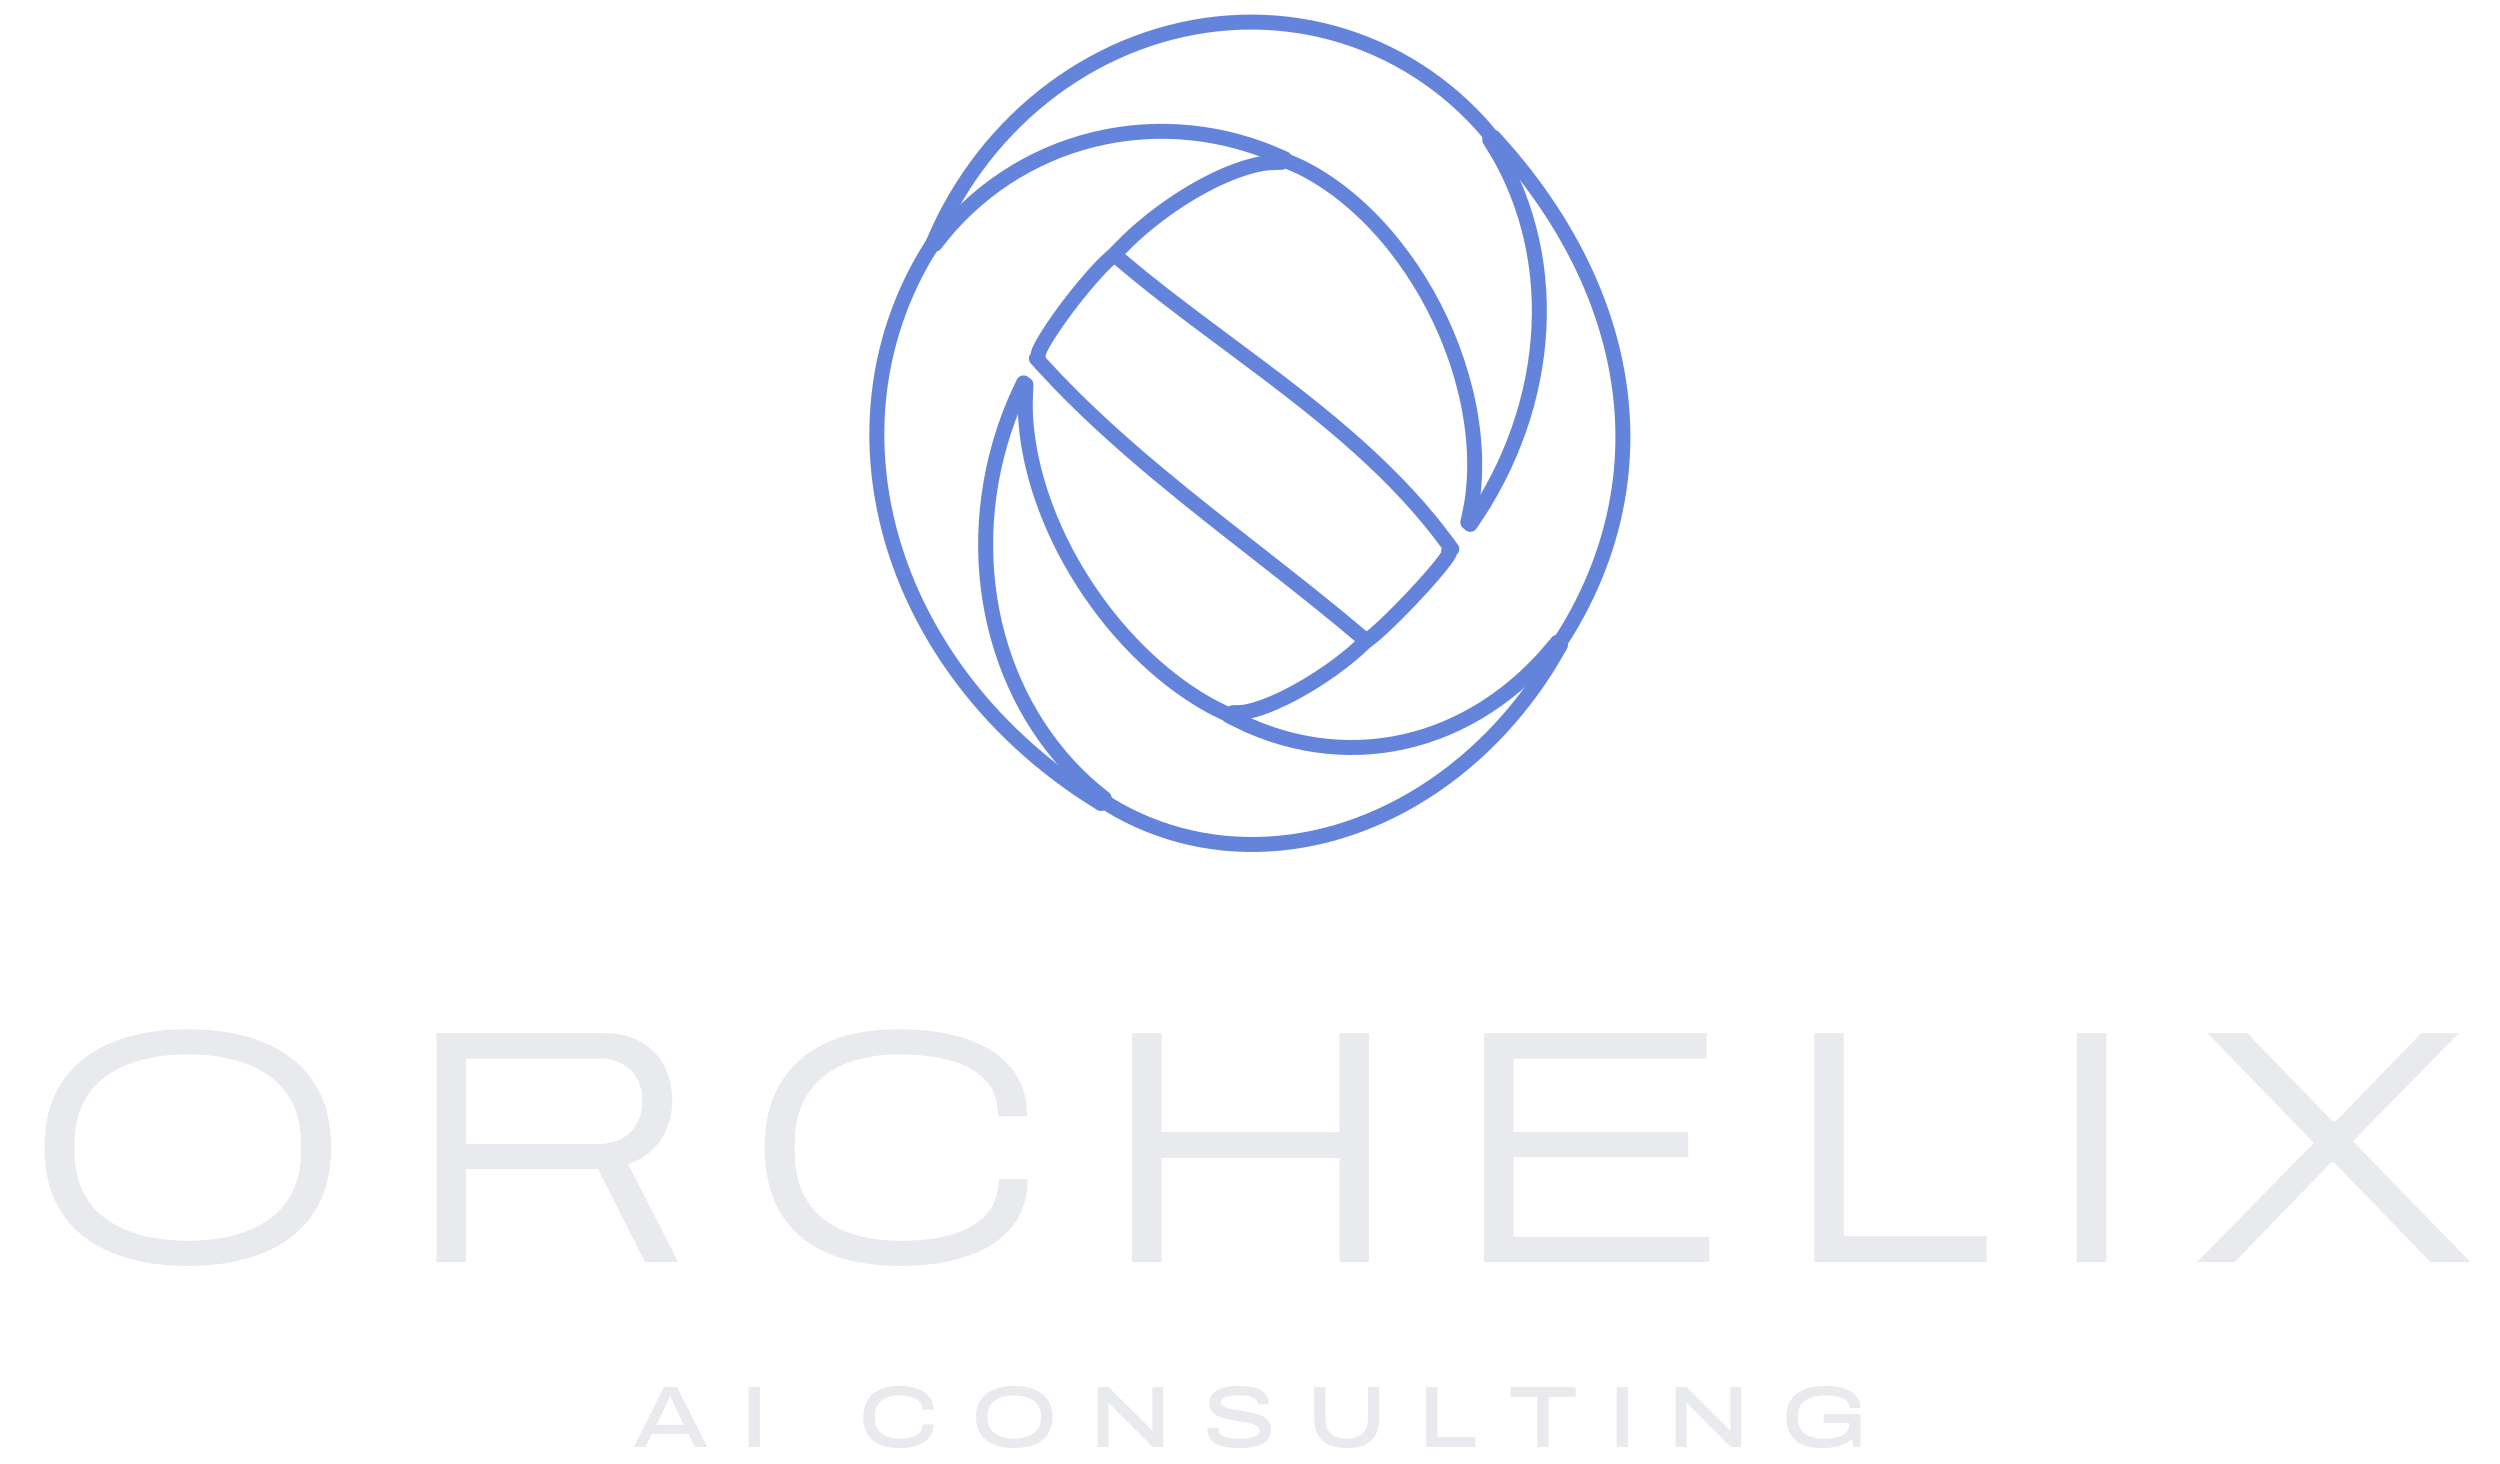
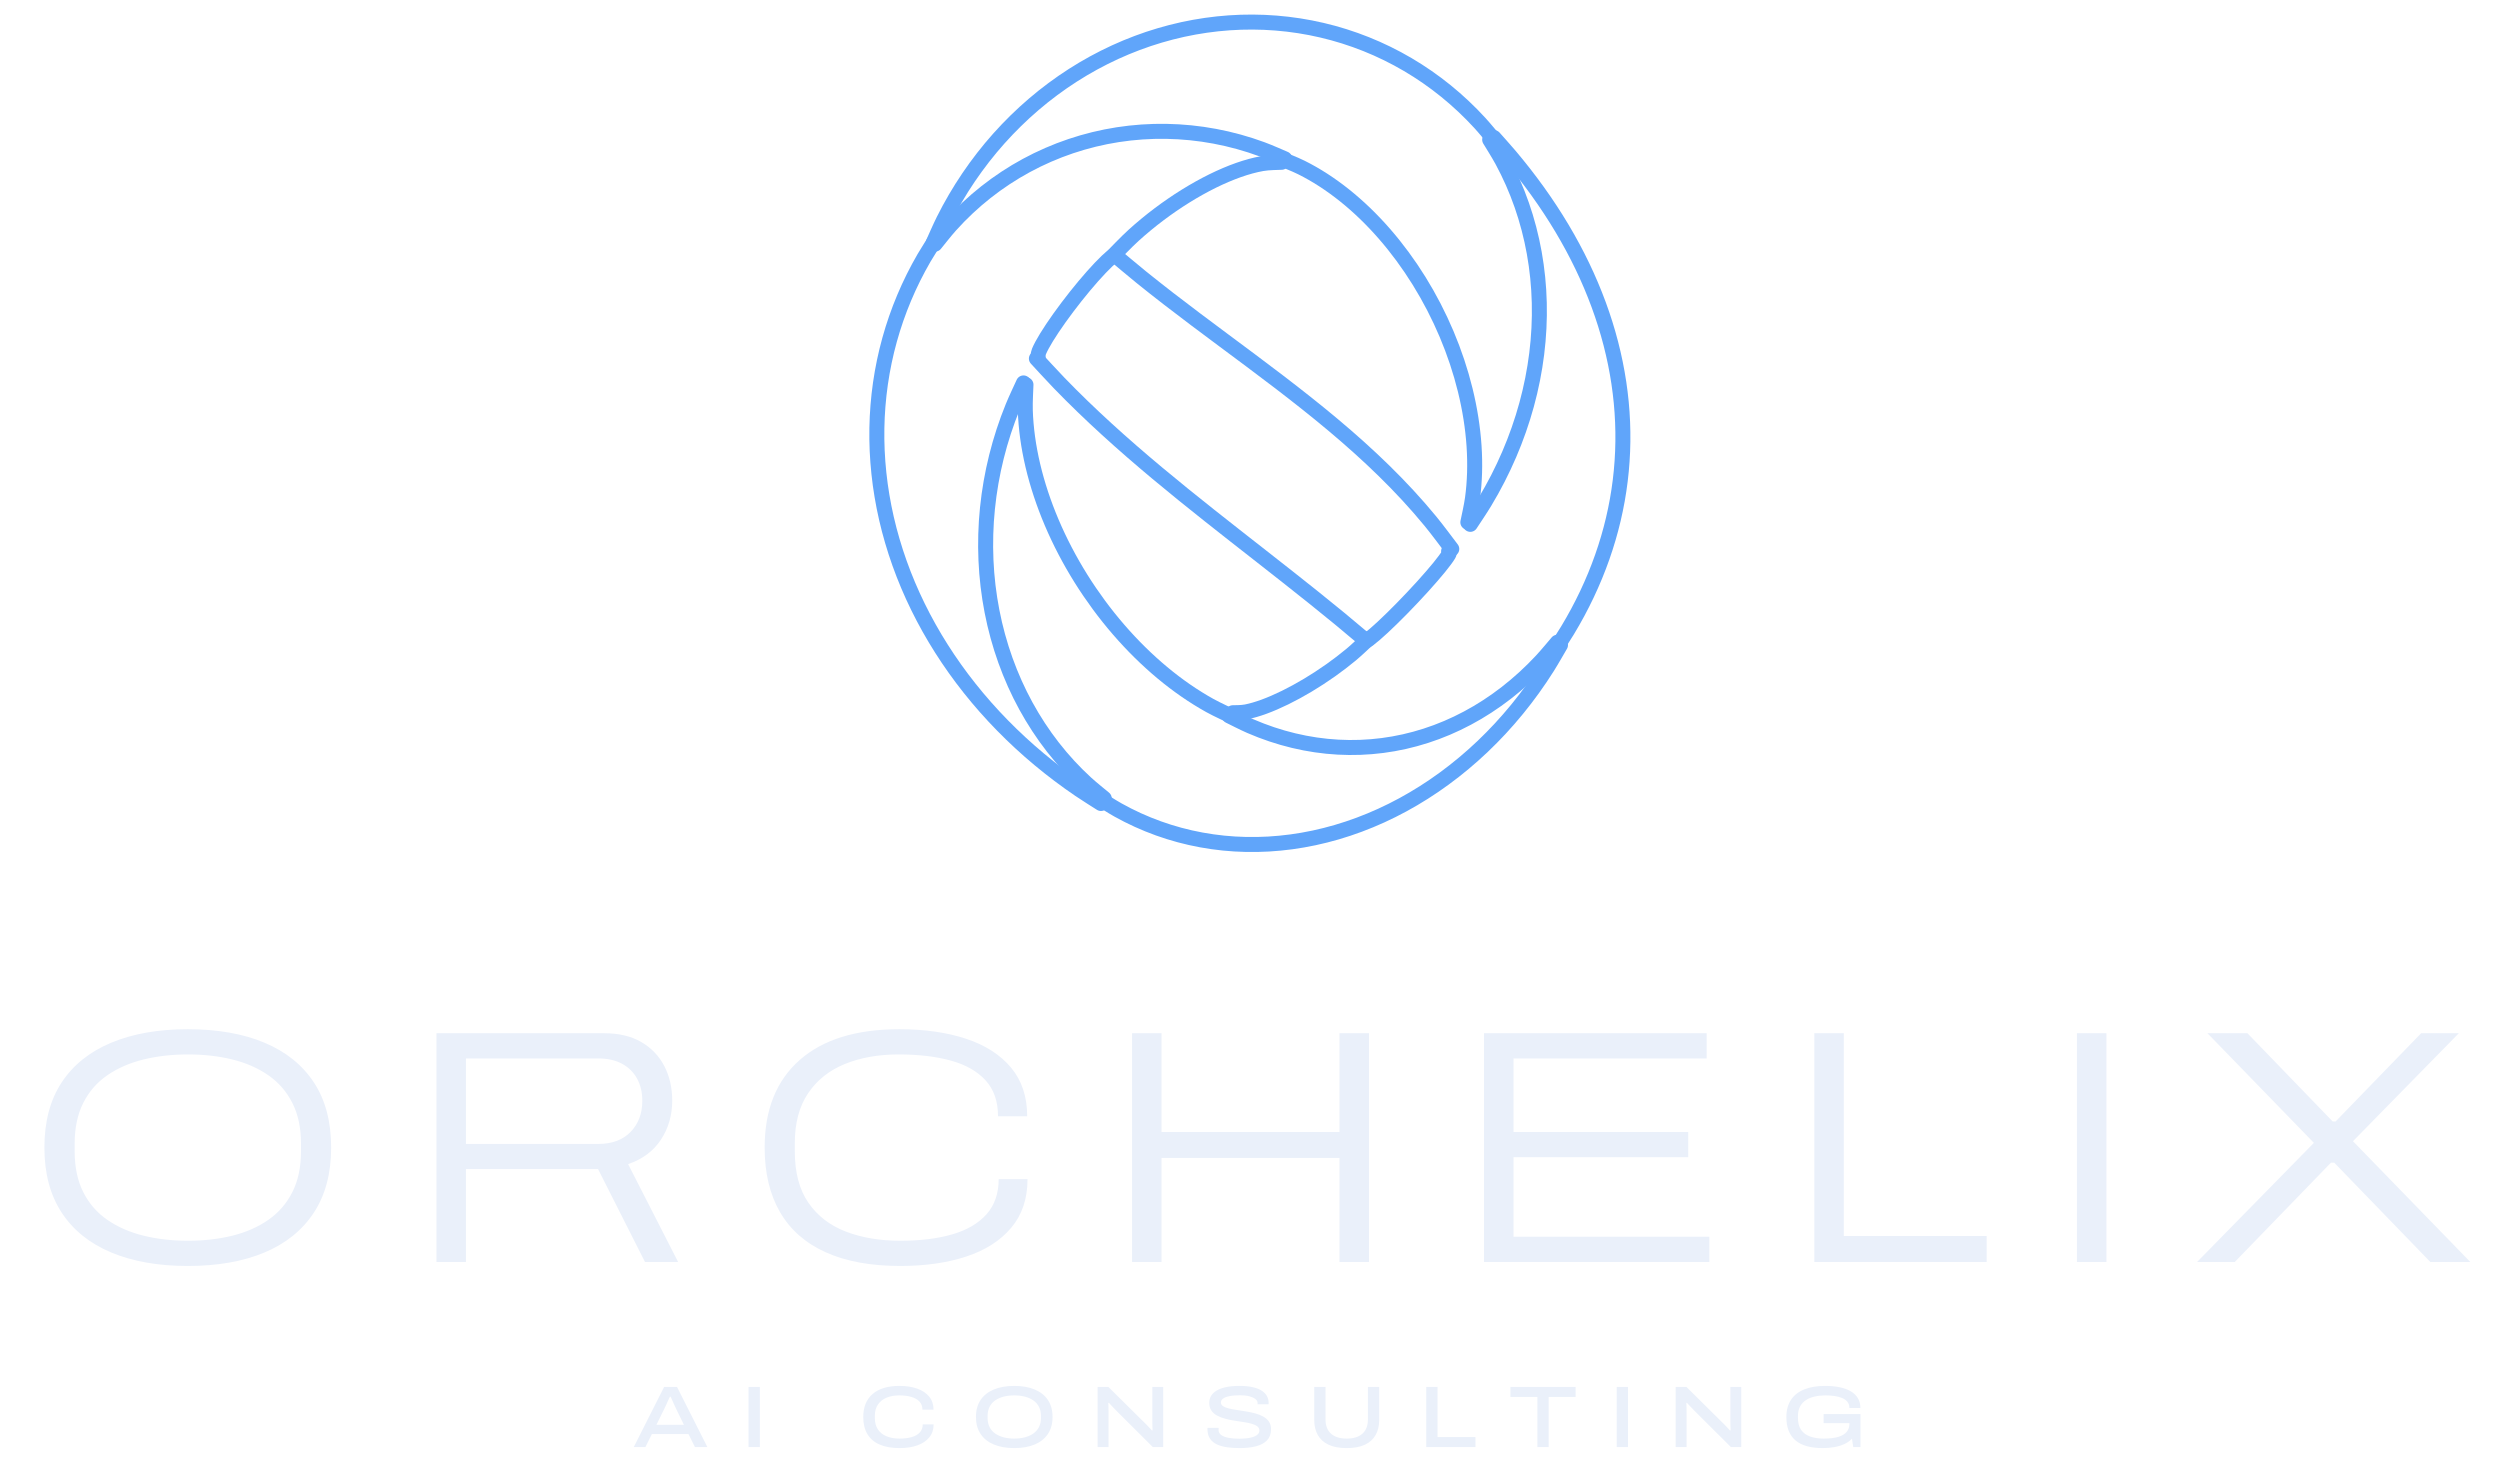
<svg xmlns="http://www.w3.org/2000/svg" viewBox="-12.0 -12.0 1800.2 1054.0" role="img" aria-label="Orchelix AI Consulting">
  <g transform="translate(615.34,0)">
-     <g transform="scale(0.41551) translate(-519.00,-1003.00)" fill="none" stroke="#6484db" stroke-width="25.99" stroke-linecap="round" stroke-linejoin="round">
+     <g transform="scale(0.41551) translate(-519.00,-1003.00)" fill="none" stroke="#60a5fa" stroke-width="25.99" stroke-linecap="round" stroke-linejoin="round">
      <path d="M1600.42,1218.52 C1596.02,1213.35 1583.16,1197.46 1574.00,1187.46 C1564.85,1177.46 1555.32,1167.80 1545.49,1158.54 C1535.66,1149.28 1525.48,1140.37 1515.02,1131.89 C1504.56,1123.41 1493.77,1115.32 1482.73,1107.66 C1471.70,1100.01 1460.36,1092.76 1448.80,1085.96 C1437.24,1079.17 1425.41,1072.80 1413.39,1066.91 C1401.37,1061.01 1389.10,1055.56 1376.68,1050.59 C1364.25,1045.62 1351.61,1041.11 1338.84,1037.08 C1326.07,1033.06 1313.12,1029.52 1300.07,1026.47 C1287.03,1023.42 1273.82,1020.85 1260.56,1018.78 C1247.30,1016.72 1233.92,1015.15 1220.51,1014.08 C1207.10,1013.01 1193.60,1012.44 1180.11,1012.37 C1166.62,1012.30 1153.08,1012.73 1139.57,1013.67 C1126.07,1014.60 1112.54,1016.04 1099.09,1017.97 C1085.63,1019.90 1072.19,1022.33 1058.86,1025.24 C1045.53,1028.16 1032.24,1031.58 1019.09,1035.47 C1005.94,1039.36 992.87,1043.74 979.98,1048.58 C967.08,1053.42 954.30,1058.75 941.71,1064.52 C929.13,1070.29 916.70,1076.54 904.49,1083.21 C892.29,1089.88 880.26,1097.01 868.49,1104.55 C856.73,1112.09 845.17,1120.08 833.90,1128.45 C822.63,1136.82 811.60,1145.61 800.88,1154.77 C790.17,1163.93 779.72,1173.49 769.61,1183.39 C759.50,1193.29 749.68,1203.58 740.22,1214.17 C730.77,1224.76 721.63,1235.72 712.88,1246.95 C704.13,1258.19 695.72,1269.76 687.72,1281.58 C679.71,1293.40 672.08,1305.53 664.86,1317.87 C657.64,1330.22 650.81,1342.85 644.41,1355.66 C638.02,1368.47 629.47,1388.23 626.48,1394.74" />
      <path d="M1235.71,1249.27 C1229.15,1246.54 1209.65,1237.78 1196.34,1232.88 C1183.03,1227.97 1169.49,1223.61 1155.85,1219.85 C1142.20,1216.08 1128.37,1212.88 1114.49,1210.28 C1100.62,1207.67 1086.60,1205.65 1072.58,1204.23 C1058.56,1202.81 1044.45,1201.98 1030.39,1201.75 C1016.33,1201.52 1002.22,1201.88 988.22,1202.85 C974.21,1203.81 960.21,1205.37 946.36,1207.52 C932.51,1209.67 918.71,1212.42 905.11,1215.74 C891.51,1219.06 878.01,1222.97 864.76,1227.44 C851.50,1231.91 838.39,1236.96 825.58,1242.55 C812.76,1248.13 800.14,1254.29 787.84,1260.95 C775.55,1267.62 763.50,1274.83 751.82,1282.53 C740.14,1290.22 728.75,1298.45 717.77,1307.12 C706.78,1315.80 696.12,1324.98 685.91,1334.57 C675.69,1344.16 665.85,1354.23 656.47,1364.67 C647.10,1375.11 634.13,1391.79 629.66,1397.21" />
      <path d="M1598.25,1212.56 C1602.72,1217.63 1616.40,1232.77 1625.07,1243.01 C1633.74,1253.25 1642.15,1263.59 1650.29,1273.99 C1658.43,1284.40 1666.29,1294.90 1673.88,1305.46 C1681.47,1316.02 1688.78,1326.66 1695.81,1337.37 C1702.84,1348.07 1709.60,1358.85 1716.06,1369.68 C1722.52,1380.51 1728.70,1391.40 1734.59,1402.35 C1740.48,1413.29 1746.08,1424.30 1751.39,1435.34 C1756.69,1446.38 1761.71,1457.48 1766.42,1468.61 C1771.14,1479.74 1775.56,1490.92 1779.69,1502.12 C1783.81,1513.32 1787.63,1524.56 1791.15,1535.82 C1794.67,1547.08 1797.90,1558.37 1800.81,1569.67 C1803.73,1580.97 1806.34,1592.30 1808.65,1603.63 C1810.96,1614.96 1812.96,1626.31 1814.66,1637.65 C1816.35,1649.00 1817.74,1660.35 1818.83,1671.69 C1819.91,1683.04 1820.69,1694.39 1821.15,1705.72 C1821.62,1717.05 1821.78,1728.37 1821.63,1739.67 C1821.48,1750.97 1821.03,1762.26 1820.26,1773.52 C1819.50,1784.78 1818.43,1796.02 1817.05,1807.22 C1815.67,1818.42 1813.99,1829.59 1812.00,1840.72 C1810.01,1851.85 1807.71,1862.94 1805.11,1873.98 C1802.51,1885.03 1799.60,1896.03 1796.39,1906.97 C1793.19,1917.91 1789.67,1928.81 1785.86,1939.63 C1782.05,1950.46 1777.94,1961.24 1773.53,1971.94 C1769.12,1982.64 1764.41,1993.28 1759.41,2003.84 C1754.41,2014.39 1749.11,2024.89 1743.53,2035.29 C1737.94,2045.69 1732.06,2056.02 1725.89,2066.26 C1719.73,2076.49 1709.76,2091.63 1706.53,2096.70" />
      <path d="M1590.80,1216.19 C1594.39,1222.20 1605.63,1239.94 1612.32,1252.27 C1619.00,1264.59 1625.21,1277.25 1630.90,1290.14 C1636.58,1303.03 1641.78,1316.21 1646.44,1329.60 C1651.10,1342.98 1655.25,1356.62 1658.85,1370.43 C1662.46,1384.23 1665.54,1398.26 1668.08,1412.41 C1670.61,1426.55 1672.61,1440.89 1674.06,1455.31 C1675.51,1469.72 1676.42,1484.29 1676.77,1498.90 C1677.13,1513.50 1676.94,1528.22 1676.19,1542.94 C1675.45,1557.65 1674.16,1572.44 1672.33,1587.19 C1670.50,1601.93 1668.12,1616.71 1665.20,1631.41 C1662.29,1646.11 1658.83,1660.80 1654.85,1675.36 C1650.87,1689.93 1646.35,1704.45 1641.32,1718.80 C1636.30,1733.16 1630.75,1747.43 1624.70,1761.50 C1618.66,1775.57 1612.10,1789.51 1605.08,1803.22 C1598.06,1816.92 1590.53,1830.46 1582.56,1843.73 C1574.59,1857.00 1561.47,1876.30 1557.26,1882.82" />
      <path d="M1226.71,1248.30 C1233.03,1250.99 1252.05,1258.19 1264.65,1264.48 C1277.25,1270.77 1289.90,1278.00 1302.32,1286.02 C1314.74,1294.05 1327.12,1302.98 1339.19,1312.62 C1351.27,1322.27 1363.20,1332.77 1374.75,1343.90 C1386.30,1355.04 1397.62,1366.96 1408.48,1379.42 C1419.34,1391.88 1429.89,1405.06 1439.91,1418.68 C1449.93,1432.29 1459.56,1446.53 1468.60,1461.11 C1477.63,1475.68 1486.20,1490.79 1494.13,1506.12 C1502.05,1521.45 1509.45,1537.21 1516.15,1553.07 C1522.85,1568.94 1528.96,1585.13 1534.35,1601.31 C1539.73,1617.48 1544.47,1633.87 1548.46,1650.13 C1552.45,1666.39 1555.75,1682.75 1558.29,1698.86 C1560.84,1714.98 1562.65,1731.07 1563.71,1746.81 C1564.76,1762.55 1565.07,1778.15 1564.62,1793.29 C1564.18,1808.43 1562.97,1823.32 1561.03,1837.65 C1559.09,1851.98 1554.32,1872.33 1552.97,1879.26" />
      <path d="M1230.14,1255.40 C1224.47,1255.79 1208.56,1255.50 1196.14,1257.72 C1183.72,1259.94 1169.85,1263.71 1155.61,1268.72 C1141.37,1273.74 1126.00,1280.27 1110.69,1287.81 C1095.39,1295.36 1079.35,1304.31 1063.80,1313.98 C1048.26,1323.64 1032.39,1334.54 1017.44,1345.81 C1002.48,1357.09 987.64,1369.34 974.07,1381.63 C960.50,1393.91 942.36,1413.19 936.02,1419.50" />
      <path d="M630.97,1388.26 C627.55,1393.74 616.95,1409.99 610.49,1421.14 C604.03,1432.30 597.92,1443.65 592.19,1455.16 C586.46,1466.68 581.09,1478.38 576.12,1490.22 C571.14,1502.05 566.54,1514.06 562.33,1526.19 C558.12,1538.32 554.29,1550.60 550.86,1562.98 C547.43,1575.36 544.39,1587.88 541.75,1600.47 C539.12,1613.07 536.87,1625.78 535.03,1638.55 C533.19,1651.32 531.75,1664.19 530.72,1677.10 C529.68,1690.00 529.05,1702.99 528.82,1716.00 C528.59,1729.00 528.77,1742.06 529.35,1755.13 C529.93,1768.19 530.92,1781.29 532.31,1794.37 C533.69,1807.45 535.49,1820.55 537.68,1833.61 C539.86,1846.67 542.46,1859.72 545.44,1872.72 C548.43,1885.71 551.81,1898.69 555.59,1911.58 C559.36,1924.47 563.53,1937.32 568.07,1950.07 C572.62,1962.83 577.56,1975.52 582.86,1988.09 C588.17,2000.66 593.86,2013.15 599.92,2025.50 C605.97,2037.85 612.40,2050.10 619.18,2062.19 C625.96,2074.29 633.10,2086.26 640.59,2098.06 C648.07,2109.86 655.91,2121.52 664.08,2132.99 C672.24,2144.46 680.76,2155.77 689.58,2166.87 C698.41,2177.98 707.57,2188.91 717.02,2199.61 C726.47,2210.32 736.25,2220.83 746.31,2231.10 C756.36,2241.37 766.73,2251.44 777.35,2261.24 C787.98,2271.05 798.90,2280.64 810.06,2289.95 C821.23,2299.27 832.67,2308.34 844.34,2317.13 C856.01,2325.92 867.94,2334.46 880.07,2342.71 C892.21,2350.95 910.98,2362.61 917.16,2366.59" />
      <path d="M944.89,1412.72 C942.04,1415.01 934.84,1419.74 927.78,1426.44 C920.73,1433.14 911.62,1442.70 902.56,1452.92 C893.51,1463.13 883.00,1475.71 873.46,1487.74 C863.92,1499.76 853.76,1513.25 845.32,1525.07 C836.89,1536.90 828.78,1549.04 822.87,1558.69 C816.95,1568.33 812.25,1577.10 809.84,1582.96 C807.44,1588.82 808.66,1592.02 808.42,1593.83" />
      <path d="M941.41,1416.52 C949.02,1422.85 971.67,1442.02 987.07,1454.50 C1002.48,1466.98 1018.12,1479.23 1033.84,1491.42 C1049.56,1503.61 1065.46,1515.62 1081.37,1527.63 C1097.29,1539.64 1113.33,1551.53 1129.33,1563.47 C1145.34,1575.41 1161.41,1587.28 1177.39,1599.27 C1193.37,1611.26 1209.36,1623.24 1225.21,1635.38 C1241.05,1647.53 1256.86,1659.73 1272.45,1672.15 C1288.05,1684.57 1303.55,1697.10 1318.79,1709.90 C1334.03,1722.71 1349.11,1735.68 1363.88,1748.99 C1378.65,1762.30 1393.21,1775.83 1407.40,1789.75 C1421.58,1803.67 1435.51,1817.87 1449.00,1832.52 C1462.49,1847.17 1475.67,1862.16 1488.36,1877.65 C1501.05,1893.14 1519.00,1917.50 1525.13,1925.48" />
      <path d="M805.27,1595.56 C811.84,1602.61 831.32,1624.02 844.70,1637.87 C858.08,1651.73 871.73,1665.30 885.55,1678.69 C899.37,1692.07 913.43,1705.21 927.63,1718.19 C941.83,1731.17 956.24,1743.93 970.75,1756.57 C985.27,1769.21 999.96,1781.67 1014.73,1794.03 C1029.51,1806.39 1044.42,1818.60 1059.39,1830.75 C1074.35,1842.90 1089.43,1854.92 1104.52,1866.92 C1119.61,1878.92 1134.79,1890.83 1149.95,1902.74 C1165.11,1914.65 1180.33,1926.51 1195.49,1938.39 C1210.66,1950.28 1225.85,1962.15 1240.96,1974.08 C1256.07,1986.01 1271.17,1997.94 1286.17,2009.98 C1301.16,2022.01 1316.11,2034.08 1330.92,2046.29 C1345.73,2058.49 1367.69,2077.04 1375.04,2083.19" />
      <path d="M782.93,1637.72 C779.82,1644.62 770.01,1665.12 764.30,1679.14 C758.58,1693.16 753.35,1707.44 748.65,1721.84 C743.95,1736.24 739.74,1750.85 736.08,1765.54 C732.42,1780.24 729.27,1795.10 726.67,1809.99 C724.07,1824.88 722.00,1839.89 720.48,1854.89 C718.95,1869.89 717.97,1884.97 717.54,1899.98 C717.10,1915.00 717.21,1930.04 717.87,1944.98 C718.53,1959.91 719.73,1974.83 721.47,1989.60 C723.22,2004.36 725.51,2019.07 728.33,2033.57 C731.15,2048.07 734.51,2062.47 738.39,2076.62 C742.26,2090.77 746.68,2104.77 751.59,2118.48 C756.50,2132.19 761.94,2145.70 767.85,2158.89 C773.77,2172.08 780.20,2185.02 787.08,2197.61 C793.96,2210.19 801.34,2222.48 809.15,2234.38 C816.95,2246.28 825.24,2257.85 833.92,2268.99 C842.60,2280.13 851.74,2290.91 861.25,2301.23 C870.75,2311.54 880.69,2321.45 890.95,2330.88 C901.22,2340.30 917.54,2353.29 922.86,2357.77" />
      <path d="M787.20,1640.80 C787.01,1648.23 785.58,1670.13 786.05,1685.38 C786.53,1700.64 787.87,1716.40 790.05,1732.32 C792.23,1748.24 795.28,1764.55 799.13,1780.90 C802.99,1797.24 807.70,1813.86 813.17,1830.38 C818.63,1846.89 824.94,1863.56 831.94,1880.01 C838.93,1896.45 846.73,1912.91 855.16,1929.03 C863.58,1945.15 872.75,1961.16 882.47,1976.71 C892.19,1992.26 902.61,2007.58 913.47,2022.32 C924.34,2037.06 935.84,2051.45 947.69,2065.16 C959.54,2078.87 971.94,2092.12 984.60,2104.59 C997.25,2117.07 1010.37,2128.96 1023.63,2140.01 C1036.90,2151.05 1050.53,2161.42 1064.21,2170.87 C1077.89,2180.32 1091.83,2189.00 1105.72,2196.71 C1119.60,2204.43 1140.55,2213.74 1147.51,2217.14" />
      <path d="M1519.60,1929.52 C1519.61,1930.49 1522.37,1930.65 1519.65,1935.31 C1516.92,1939.97 1510.84,1948.20 1503.26,1957.49 C1495.67,1966.78 1484.86,1979.24 1474.12,1991.07 C1463.38,2002.90 1450.29,2016.77 1438.81,2028.47 C1427.34,2040.17 1414.91,2052.34 1405.29,2061.27 C1395.67,2070.21 1386.70,2077.93 1381.10,2082.08 C1375.51,2086.23 1373.28,2085.51 1371.71,2086.20" />
      <path d="M1381.17,2080.76 C1376.12,2085.38 1361.93,2099.24 1350.87,2108.45 C1339.81,2117.67 1327.34,2127.22 1314.81,2136.06 C1302.29,2144.91 1288.76,2153.72 1275.70,2161.54 C1262.63,2169.35 1249.06,2176.77 1236.43,2182.97 C1223.80,2189.18 1211.19,2194.64 1199.94,2198.77 C1188.70,2202.91 1177.98,2206.01 1168.95,2207.76 C1159.93,2209.51 1149.64,2209.02 1145.77,2209.27" />
      <path d="M1708.19,2087.11 C1703.57,2092.45 1690.04,2108.93 1680.49,2119.16 C1670.94,2129.39 1661.05,2139.19 1650.89,2148.49 C1640.74,2157.78 1630.26,2166.62 1619.55,2174.92 C1608.85,2183.23 1597.85,2191.05 1586.64,2198.33 C1575.44,2205.61 1563.97,2212.38 1552.34,2218.58 C1540.70,2224.79 1528.83,2230.46 1516.82,2235.57 C1504.82,2240.67 1492.61,2245.22 1480.29,2249.19 C1467.98,2253.16 1455.50,2256.57 1442.94,2259.39 C1430.39,2262.21 1417.70,2264.45 1404.98,2266.10 C1392.25,2267.74 1379.43,2268.81 1366.60,2269.28 C1353.78,2269.75 1340.88,2269.63 1328.02,2268.92 C1315.16,2268.22 1302.27,2266.91 1289.45,2265.03 C1276.62,2263.14 1263.80,2260.67 1251.09,2257.62 C1238.37,2254.57 1225.69,2250.93 1213.15,2246.73 C1200.60,2242.53 1188.13,2237.74 1175.83,2232.42 C1163.54,2227.09 1145.43,2217.71 1139.35,2214.77" />
      <path d="M1713.53,2091.90 C1709.72,2098.35 1698.67,2117.96 1690.68,2130.59 C1682.70,2143.22 1674.33,2155.62 1665.64,2167.70 C1656.95,2179.77 1647.88,2191.58 1638.52,2203.03 C1629.16,2214.48 1619.45,2225.64 1609.46,2236.42 C1599.48,2247.19 1589.17,2257.65 1578.61,2267.70 C1568.05,2277.75 1557.19,2287.44 1546.10,2296.71 C1535.02,2305.99 1523.66,2314.88 1512.11,2323.33 C1500.56,2331.78 1488.76,2339.83 1476.80,2347.41 C1464.84,2355.00 1452.66,2362.16 1440.34,2368.84 C1428.02,2375.53 1415.52,2381.77 1402.91,2387.52 C1390.30,2393.27 1377.53,2398.55 1364.69,2403.34 C1351.85,2408.13 1338.88,2412.44 1325.87,2416.24 C1312.86,2420.05 1299.75,2423.36 1286.64,2426.16 C1273.53,2428.95 1260.34,2431.25 1247.19,2433.03 C1234.04,2434.81 1220.85,2436.08 1207.72,2436.84 C1194.59,2437.59 1181.45,2437.83 1168.41,2437.55 C1155.37,2437.28 1142.36,2436.48 1129.47,2435.18 C1116.58,2433.87 1103.75,2432.05 1091.07,2429.72 C1078.40,2427.39 1065.82,2424.55 1053.42,2421.21 C1041.02,2417.87 1028.75,2414.02 1016.69,2409.69 C1004.63,2405.35 992.72,2400.51 981.06,2395.21 C969.40,2389.90 957.92,2384.10 946.71,2377.84 C935.50,2371.59 919.29,2361.04 913.80,2357.68" />
    </g>
  </g>
-   <path fill="#e8eaee" d="M123.202 899.598Q91.338 899.598 68.09 889.881Q44.841 880.164 32.406 861.165Q19.972 842.166 19.972 814.357Q19.972 786.311 32.406 767.432Q44.841 748.554 68.09 738.837Q91.338 729.12 123.202 729.12Q155.364 729.12 178.476 738.837Q201.587 748.554 214.022 767.432Q226.456 786.311 226.456 814.357Q226.456 842.166 214.022 861.165Q201.587 880.164 178.476 889.881Q155.364 899.598 123.202 899.598ZM123.376 881.442Q140.607 881.442 155.355 877.783Q170.103 874.124 181.21 866.403Q192.318 858.681 198.532 846.398Q204.746 834.115 204.746 816.891V811.536Q204.746 794.515 198.532 782.237Q192.318 769.959 181.213 762.263Q170.108 754.567 155.358 750.921Q140.607 747.276 123.376 747.276Q106.145 747.276 91.314 750.921Q76.482 754.567 65.296 762.263Q54.111 769.959 47.935 782.237Q41.76 794.515 41.76 811.536V816.891Q41.76 834.115 47.935 846.398Q54.111 858.681 65.317 866.403Q76.523 874.124 91.334 877.783Q106.145 881.442 123.376 881.442ZM302.29 896.718V732.0H422.958Q438.856 732.0 449.773 738.35Q460.69 744.701 466.372 755.692Q472.054 766.683 472.054 780.519Q472.054 796.294 463.927 808.648Q455.799 821.001 440.283 826.255L476.296 896.718H452.445L418.638 829.81H323.527V896.718ZM323.527 811.732H418.716Q433.725 811.732 442.116 803.024Q450.506 794.316 450.506 780.753Q450.506 771.522 446.731 764.656Q442.956 757.791 435.892 753.973Q428.828 750.156 418.716 750.156H323.527ZM636.246 899.598Q604.508 899.598 582.678 889.797Q560.847 879.996 549.73 860.916Q538.612 841.836 538.612 814.32Q538.612 773.52 563.802 751.32Q588.992 729.12 635.52 729.12Q662.874 729.12 683.627 735.986Q704.381 742.852 716.017 756.759Q727.654 770.666 727.654 791.786H706.65Q706.65 775.732 697.67 765.908Q688.689 756.085 672.571 751.68Q656.452 747.276 635.124 747.276Q613.33 747.276 596.452 754.126Q579.574 760.975 569.948 775.171Q560.322 789.367 560.322 811.2V817.038Q560.322 839.922 570.111 854.075Q579.899 868.229 597.058 874.835Q614.218 881.442 636.337 881.442Q657.898 881.442 673.732 876.833Q689.565 872.225 698.345 862.401Q707.124 852.577 707.124 837.087H727.894Q727.894 858.214 716.134 872.121Q704.374 886.028 683.741 892.813Q663.107 899.598 636.246 899.598ZM803.17 896.718V732.0H824.407V803.124H952.54V732.0H973.778V896.718H952.54V821.825H824.407V896.718ZM1056.61 896.718V732.0H1216.923V750.156H1077.847V803.111H1203.658V821.267H1077.847V878.562H1218.843V896.718ZM1294.45 896.718V732.0H1315.687V878.017H1418.543V896.718ZM1483.57 896.718V732.0H1504.807V896.718ZM1570.086 896.718 1654.177 810.954 1577.533 732.0H1606.327L1667.734 795.561H1669.803L1731.438 732.0H1758.571L1682.329 809.76L1766.822 896.718H1738.028L1668.856 825.237H1666.463L1597.22 896.718Z" />
-   <path fill="#e8eaee" d="M444.373 1029.984 466.213 986.718H475.517L497.357 1029.984H488.415L483.768 1020.639H457.407L452.76 1029.984ZM460.666 1013.993H480.494L474.749 1002.23Q474.403 1001.506 473.812 1000.213Q473.222 998.919 472.623 997.548Q472.025 996.176 471.529 995.099Q471.034 994.021 470.863 993.743H470.359Q469.762 995.049 468.999 996.718Q468.236 998.387 467.552 999.899Q466.867 1001.411 466.426 1002.277ZM527.01 1029.984V986.718H535.146V1029.984ZM635.819 1030.74Q627.216 1030.74 621.363 1028.18Q615.51 1025.621 612.564 1020.613Q609.618 1015.604 609.618 1008.327Q609.618 997.617 616.353 991.789Q623.088 985.962 635.71 985.962Q642.973 985.962 648.502 987.941Q654.032 989.921 657.127 993.735Q660.223 997.549 660.223 1003.093H652.23Q652.23 999.56 650.131 997.281Q648.033 995.002 644.292 993.9Q640.551 992.798 635.552 992.798Q630.267 992.798 626.313 994.474Q622.36 996.149 620.16 999.426Q617.96 1002.703 617.96 1007.508V1009.068Q617.96 1014.012 620.175 1017.305Q622.39 1020.598 626.391 1022.251Q630.391 1023.903 635.707 1023.903Q640.849 1023.903 644.583 1022.802Q648.317 1021.701 650.377 1019.422Q652.436 1017.143 652.436 1013.704H660.286Q660.286 1019.168 657.199 1022.982Q654.112 1026.796 648.614 1028.768Q643.116 1030.74 635.819 1030.74ZM718.323 1030.74Q709.823 1030.74 703.625 1028.148Q697.427 1025.556 694.094 1020.556Q690.762 1015.555 690.762 1008.349Q690.762 1001.084 694.094 996.114Q697.427 991.145 703.625 988.553Q709.823 985.962 718.323 985.962Q726.902 985.962 733.078 988.553Q739.254 991.145 742.586 996.114Q745.918 1001.084 745.918 1008.349Q745.918 1015.555 742.586 1020.556Q739.254 1025.556 733.078 1028.148Q726.902 1030.74 718.323 1030.74ZM718.355 1023.903Q722.484 1023.903 725.974 1022.993Q729.464 1022.083 732.066 1020.264Q734.668 1018.446 736.122 1015.629Q737.576 1012.812 737.576 1009.013V1007.58Q737.576 1003.809 736.122 1001.008Q734.668 998.208 732.066 996.392Q729.465 994.576 725.974 993.687Q722.484 992.798 718.355 992.798Q714.227 992.798 710.729 993.687Q707.231 994.576 704.621 996.392Q702.012 998.208 700.582 1001.008Q699.152 1003.809 699.152 1007.58V1009.013Q699.152 1012.812 700.582 1015.629Q702.012 1018.446 704.623 1020.264Q707.235 1022.083 710.731 1022.993Q714.227 1023.903 718.355 1023.903ZM778.38 1029.984V986.718H786.148L811.644 1011.974Q812.417 1012.652 813.451 1013.757Q814.486 1014.862 815.584 1015.991Q816.682 1017.121 817.457 1018.022H817.946Q817.898 1016.743 817.826 1014.851Q817.755 1012.958 817.755 1011.652V986.718H825.604V1029.984H818.118L792.497 1004.46Q790.919 1002.914 789.229 1001.091Q787.539 999.267 786.527 998.193H786.086Q786.134 999.134 786.182 1001.151Q786.229 1003.168 786.229 1005.477V1029.984ZM880.672 1030.74Q875.926 1030.74 871.711 1030.164Q867.496 1029.588 864.291 1028.099Q861.085 1026.609 859.274 1023.906Q857.464 1021.203 857.464 1016.963Q857.464 1016.745 857.471 1016.518Q857.479 1016.29 857.527 1016.164H865.582Q865.519 1016.447 865.488 1016.824Q865.456 1017.201 865.456 1017.719Q865.456 1019.856 867.28 1021.253Q869.103 1022.65 872.506 1023.324Q875.909 1023.998 880.513 1023.998Q882.585 1023.998 884.635 1023.81Q886.685 1023.622 888.517 1023.223Q890.348 1022.824 891.779 1022.142Q893.21 1021.46 894.036 1020.456Q894.862 1019.452 894.862 1018.119Q894.862 1016.221 893.351 1015.076Q891.839 1013.93 889.258 1013.209Q886.677 1012.487 883.458 1012Q880.239 1011.513 876.807 1010.977Q873.375 1010.442 870.156 1009.566Q866.937 1008.691 864.356 1007.296Q861.775 1005.901 860.264 1003.67Q858.753 1001.439 858.753 998.146Q858.753 995.352 860.094 993.113Q861.436 990.874 864.156 989.268Q866.876 987.661 870.972 986.811Q875.068 985.962 880.591 985.962Q886.193 985.962 890.179 986.897Q894.165 987.833 896.674 989.494Q899.182 991.155 900.343 993.363Q901.504 995.57 901.504 998.099V999.199H893.559V998.196Q893.559 996.672 892.009 995.44Q890.459 994.208 887.676 993.456Q884.894 992.703 881.143 992.703Q876.331 992.703 873.236 993.347Q870.14 993.99 868.641 995.143Q867.142 996.296 867.142 997.83Q867.142 999.493 868.653 1000.521Q870.164 1001.548 872.746 1002.176Q875.327 1002.803 878.546 1003.283Q881.765 1003.762 885.197 1004.329Q888.628 1004.896 891.847 1005.755Q895.066 1006.614 897.648 1008.056Q900.229 1009.498 901.74 1011.704Q903.251 1013.91 903.251 1017.155Q903.251 1022.134 900.399 1025.128Q897.547 1028.122 892.458 1029.431Q887.368 1030.74 880.672 1030.74ZM957.744 1030.74Q949.801 1030.74 944.616 1028.281Q939.43 1025.822 936.892 1021.268Q934.354 1016.714 934.354 1010.491V986.718H942.49V1010.28Q942.49 1016.823 946.445 1020.363Q950.401 1023.903 957.744 1023.903Q965.088 1023.903 969.043 1020.363Q972.999 1016.823 972.999 1010.28V986.718H981.134V1010.491Q981.134 1016.714 978.597 1021.268Q976.059 1025.822 970.897 1028.281Q965.735 1030.74 957.744 1030.74ZM1015.008 1029.984V986.718H1023.144V1022.813H1050.443V1029.984ZM1095.037 1029.984V993.888H1075.638V986.718H1122.571V993.888H1103.172V1029.984ZM1152.159 1029.984V986.718H1160.295V1029.984ZM1194.621 1029.984V986.718H1202.389L1227.885 1011.974Q1228.658 1012.652 1229.692 1013.757Q1230.727 1014.862 1231.825 1015.991Q1232.923 1017.121 1233.698 1018.022H1234.187Q1234.139 1016.743 1234.067 1014.851Q1233.996 1012.958 1233.996 1011.652V986.718H1241.845V1029.984H1234.359L1208.738 1004.46Q1207.16 1002.914 1205.47 1001.091Q1203.78 999.267 1202.768 998.193H1202.327Q1202.375 999.134 1202.423 1001.151Q1202.47 1003.168 1202.47 1005.477V1029.984ZM1300.509 1030.74Q1287.405 1030.74 1280.868 1025.188Q1274.331 1019.636 1274.331 1008.375Q1274.331 1001.019 1277.64 996.018Q1280.948 991.017 1287.203 988.49Q1293.458 985.962 1302.155 985.962Q1307.934 985.962 1312.621 986.915Q1317.308 987.869 1320.672 989.83Q1324.037 991.792 1325.834 994.793Q1327.631 997.794 1327.631 1001.889H1319.717Q1319.717 999.223 1318.294 997.441Q1316.872 995.659 1314.427 994.653Q1311.983 993.648 1308.902 993.223Q1305.821 992.798 1302.457 992.798Q1298.302 992.798 1294.7 993.616Q1291.098 994.435 1288.394 996.211Q1285.69 997.988 1284.181 1000.801Q1282.673 1003.614 1282.673 1007.54V1009.052Q1282.673 1014.426 1284.983 1017.679Q1287.294 1020.932 1291.461 1022.417Q1295.629 1023.903 1301.198 1023.903Q1307.779 1023.903 1311.851 1022.625Q1315.923 1021.347 1317.82 1018.979Q1319.717 1016.61 1319.717 1013.457V1012.754H1301.145V1006.251H1327.694V1029.984H1322.462L1321.561 1023.961Q1319.276 1026.398 1315.978 1027.892Q1312.68 1029.386 1308.736 1030.063Q1304.793 1030.74 1300.509 1030.74Z" />
+   <path fill="#eaf0fa" d="M123.202 899.598Q91.338 899.598 68.09 889.881Q44.841 880.164 32.406 861.165Q19.972 842.166 19.972 814.357Q19.972 786.311 32.406 767.432Q44.841 748.554 68.09 738.837Q91.338 729.12 123.202 729.12Q155.364 729.12 178.476 738.837Q201.587 748.554 214.022 767.432Q226.456 786.311 226.456 814.357Q226.456 842.166 214.022 861.165Q201.587 880.164 178.476 889.881Q155.364 899.598 123.202 899.598ZM123.376 881.442Q140.607 881.442 155.355 877.783Q170.103 874.124 181.21 866.403Q192.318 858.681 198.532 846.398Q204.746 834.115 204.746 816.891V811.536Q204.746 794.515 198.532 782.237Q192.318 769.959 181.213 762.263Q170.108 754.567 155.358 750.921Q140.607 747.276 123.376 747.276Q106.145 747.276 91.314 750.921Q76.482 754.567 65.296 762.263Q54.111 769.959 47.935 782.237Q41.76 794.515 41.76 811.536V816.891Q41.76 834.115 47.935 846.398Q54.111 858.681 65.317 866.403Q76.523 874.124 91.334 877.783Q106.145 881.442 123.376 881.442ZM302.29 896.718V732.0H422.958Q438.856 732.0 449.773 738.35Q460.69 744.701 466.372 755.692Q472.054 766.683 472.054 780.519Q472.054 796.294 463.927 808.648Q455.799 821.001 440.283 826.255L476.296 896.718H452.445L418.638 829.81H323.527V896.718ZM323.527 811.732H418.716Q433.725 811.732 442.116 803.024Q450.506 794.316 450.506 780.753Q450.506 771.522 446.731 764.656Q442.956 757.791 435.892 753.973Q428.828 750.156 418.716 750.156H323.527ZM636.246 899.598Q604.508 899.598 582.678 889.797Q560.847 879.996 549.73 860.916Q538.612 841.836 538.612 814.32Q538.612 773.52 563.802 751.32Q588.992 729.12 635.52 729.12Q662.874 729.12 683.627 735.986Q704.381 742.852 716.017 756.759Q727.654 770.666 727.654 791.786H706.65Q706.65 775.732 697.67 765.908Q688.689 756.085 672.571 751.68Q656.452 747.276 635.124 747.276Q613.33 747.276 596.452 754.126Q579.574 760.975 569.948 775.171Q560.322 789.367 560.322 811.2V817.038Q560.322 839.922 570.111 854.075Q579.899 868.229 597.058 874.835Q614.218 881.442 636.337 881.442Q657.898 881.442 673.732 876.833Q689.565 872.225 698.345 862.401Q707.124 852.577 707.124 837.087H727.894Q727.894 858.214 716.134 872.121Q704.374 886.028 683.741 892.813Q663.107 899.598 636.246 899.598ZM803.17 896.718V732.0H824.407V803.124H952.54V732.0H973.778V896.718H952.54V821.825H824.407V896.718ZM1056.61 896.718V732.0H1216.923V750.156H1077.847V803.111H1203.658V821.267H1077.847V878.562H1218.843V896.718ZM1294.45 896.718V732.0H1315.687V878.017H1418.543V896.718ZM1483.57 896.718V732.0H1504.807V896.718ZM1570.086 896.718 1654.177 810.954 1577.533 732.0H1606.327L1667.734 795.561H1669.803L1731.438 732.0H1758.571L1682.329 809.76L1766.822 896.718H1738.028L1668.856 825.237H1666.463L1597.22 896.718Z" />
+   <path fill="#eaf0fa" d="M444.373 1029.984 466.213 986.718H475.517L497.357 1029.984H488.415L483.768 1020.639H457.407L452.76 1029.984ZM460.666 1013.993H480.494L474.749 1002.23Q474.403 1001.506 473.812 1000.213Q473.222 998.919 472.623 997.548Q472.025 996.176 471.529 995.099Q471.034 994.021 470.863 993.743H470.359Q469.762 995.049 468.999 996.718Q468.236 998.387 467.552 999.899Q466.867 1001.411 466.426 1002.277ZM527.01 1029.984V986.718H535.146V1029.984ZM635.819 1030.74Q627.216 1030.74 621.363 1028.18Q615.51 1025.621 612.564 1020.613Q609.618 1015.604 609.618 1008.327Q609.618 997.617 616.353 991.789Q623.088 985.962 635.71 985.962Q642.973 985.962 648.502 987.941Q654.032 989.921 657.127 993.735Q660.223 997.549 660.223 1003.093H652.23Q652.23 999.56 650.131 997.281Q648.033 995.002 644.292 993.9Q640.551 992.798 635.552 992.798Q630.267 992.798 626.313 994.474Q622.36 996.149 620.16 999.426Q617.96 1002.703 617.96 1007.508V1009.068Q617.96 1014.012 620.175 1017.305Q622.39 1020.598 626.391 1022.251Q630.391 1023.903 635.707 1023.903Q640.849 1023.903 644.583 1022.802Q648.317 1021.701 650.377 1019.422Q652.436 1017.143 652.436 1013.704H660.286Q660.286 1019.168 657.199 1022.982Q654.112 1026.796 648.614 1028.768Q643.116 1030.74 635.819 1030.74ZM718.323 1030.74Q709.823 1030.74 703.625 1028.148Q697.427 1025.556 694.094 1020.556Q690.762 1015.555 690.762 1008.349Q690.762 1001.084 694.094 996.114Q697.427 991.145 703.625 988.553Q709.823 985.962 718.323 985.962Q726.902 985.962 733.078 988.553Q739.254 991.145 742.586 996.114Q745.918 1001.084 745.918 1008.349Q745.918 1015.555 742.586 1020.556Q739.254 1025.556 733.078 1028.148Q726.902 1030.74 718.323 1030.74ZM718.355 1023.903Q722.484 1023.903 725.974 1022.993Q729.464 1022.083 732.066 1020.264Q734.668 1018.446 736.122 1015.629Q737.576 1012.812 737.576 1009.013V1007.58Q737.576 1003.809 736.122 1001.008Q734.668 998.208 732.066 996.392Q729.465 994.576 725.974 993.687Q722.484 992.798 718.355 992.798Q714.227 992.798 710.729 993.687Q707.231 994.576 704.621 996.392Q702.012 998.208 700.582 1001.008Q699.152 1003.809 699.152 1007.58V1009.013Q699.152 1012.812 700.582 1015.629Q702.012 1018.446 704.623 1020.264Q707.235 1022.083 710.731 1022.993Q714.227 1023.903 718.355 1023.903ZM778.38 1029.984V986.718H786.148L811.644 1011.974Q812.417 1012.652 813.451 1013.757Q814.486 1014.862 815.584 1015.991Q816.682 1017.121 817.457 1018.022H817.946Q817.898 1016.743 817.826 1014.851Q817.755 1012.958 817.755 1011.652V986.718H825.604V1029.984H818.118L792.497 1004.46Q790.919 1002.914 789.229 1001.091Q787.539 999.267 786.527 998.193H786.086Q786.134 999.134 786.182 1001.151Q786.229 1003.168 786.229 1005.477V1029.984ZM880.672 1030.74Q875.926 1030.74 871.711 1030.164Q867.496 1029.588 864.291 1028.099Q861.085 1026.609 859.274 1023.906Q857.464 1021.203 857.464 1016.963Q857.464 1016.745 857.471 1016.518Q857.479 1016.29 857.527 1016.164H865.582Q865.519 1016.447 865.488 1016.824Q865.456 1017.201 865.456 1017.719Q865.456 1019.856 867.28 1021.253Q869.103 1022.65 872.506 1023.324Q875.909 1023.998 880.513 1023.998Q882.585 1023.998 884.635 1023.81Q886.685 1023.622 888.517 1023.223Q890.348 1022.824 891.779 1022.142Q893.21 1021.46 894.036 1020.456Q894.862 1019.452 894.862 1018.119Q894.862 1016.221 893.351 1015.076Q891.839 1013.93 889.258 1013.209Q886.677 1012.487 883.458 1012Q880.239 1011.513 876.807 1010.977Q873.375 1010.442 870.156 1009.566Q866.937 1008.691 864.356 1007.296Q861.775 1005.901 860.264 1003.67Q858.753 1001.439 858.753 998.146Q858.753 995.352 860.094 993.113Q861.436 990.874 864.156 989.268Q866.876 987.661 870.972 986.811Q875.068 985.962 880.591 985.962Q886.193 985.962 890.179 986.897Q894.165 987.833 896.674 989.494Q899.182 991.155 900.343 993.363Q901.504 995.57 901.504 998.099V999.199H893.559V998.196Q893.559 996.672 892.009 995.44Q890.459 994.208 887.676 993.456Q884.894 992.703 881.143 992.703Q876.331 992.703 873.236 993.347Q870.14 993.99 868.641 995.143Q867.142 996.296 867.142 997.83Q867.142 999.493 868.653 1000.521Q870.164 1001.548 872.746 1002.176Q875.327 1002.803 878.546 1003.283Q881.765 1003.762 885.197 1004.329Q888.628 1004.896 891.847 1005.755Q895.066 1006.614 897.648 1008.056Q900.229 1009.498 901.74 1011.704Q903.251 1013.91 903.251 1017.155Q903.251 1022.134 900.399 1025.128Q897.547 1028.122 892.458 1029.431Q887.368 1030.74 880.672 1030.74ZM957.744 1030.74Q949.801 1030.74 944.616 1028.281Q939.43 1025.822 936.892 1021.268Q934.354 1016.714 934.354 1010.491V986.718H942.49V1010.28Q942.49 1016.823 946.445 1020.363Q950.401 1023.903 957.744 1023.903Q965.088 1023.903 969.043 1020.363Q972.999 1016.823 972.999 1010.28V986.718H981.134V1010.491Q981.134 1016.714 978.597 1021.268Q976.059 1025.822 970.897 1028.281Q965.735 1030.74 957.744 1030.74ZM1015.008 1029.984V986.718H1023.144V1022.813H1050.443V1029.984ZM1095.037 1029.984V993.888H1075.638V986.718H1122.571V993.888H1103.172V1029.984ZM1152.159 1029.984V986.718H1160.295V1029.984ZM1194.621 1029.984V986.718H1202.389L1227.885 1011.974Q1228.658 1012.652 1229.692 1013.757Q1230.727 1014.862 1231.825 1015.991Q1232.923 1017.121 1233.698 1018.022H1234.187Q1234.139 1016.743 1234.067 1014.851Q1233.996 1012.958 1233.996 1011.652V986.718H1241.845V1029.984H1234.359L1208.738 1004.46Q1207.16 1002.914 1205.47 1001.091Q1203.78 999.267 1202.768 998.193H1202.327Q1202.375 999.134 1202.423 1001.151Q1202.47 1003.168 1202.47 1005.477V1029.984ZM1300.509 1030.74Q1287.405 1030.74 1280.868 1025.188Q1274.331 1019.636 1274.331 1008.375Q1274.331 1001.019 1277.64 996.018Q1280.948 991.017 1287.203 988.49Q1293.458 985.962 1302.155 985.962Q1307.934 985.962 1312.621 986.915Q1317.308 987.869 1320.672 989.83Q1324.037 991.792 1325.834 994.793Q1327.631 997.794 1327.631 1001.889H1319.717Q1319.717 999.223 1318.294 997.441Q1316.872 995.659 1314.427 994.653Q1311.983 993.648 1308.902 993.223Q1305.821 992.798 1302.457 992.798Q1298.302 992.798 1294.7 993.616Q1291.098 994.435 1288.394 996.211Q1285.69 997.988 1284.181 1000.801Q1282.673 1003.614 1282.673 1007.54V1009.052Q1282.673 1014.426 1284.983 1017.679Q1287.294 1020.932 1291.461 1022.417Q1295.629 1023.903 1301.198 1023.903Q1307.779 1023.903 1311.851 1022.625Q1315.923 1021.347 1317.82 1018.979Q1319.717 1016.61 1319.717 1013.457V1012.754H1301.145V1006.251H1327.694V1029.984H1322.462L1321.561 1023.961Q1319.276 1026.398 1315.978 1027.892Q1312.68 1029.386 1308.736 1030.063Q1304.793 1030.74 1300.509 1030.74Z" />
</svg>
